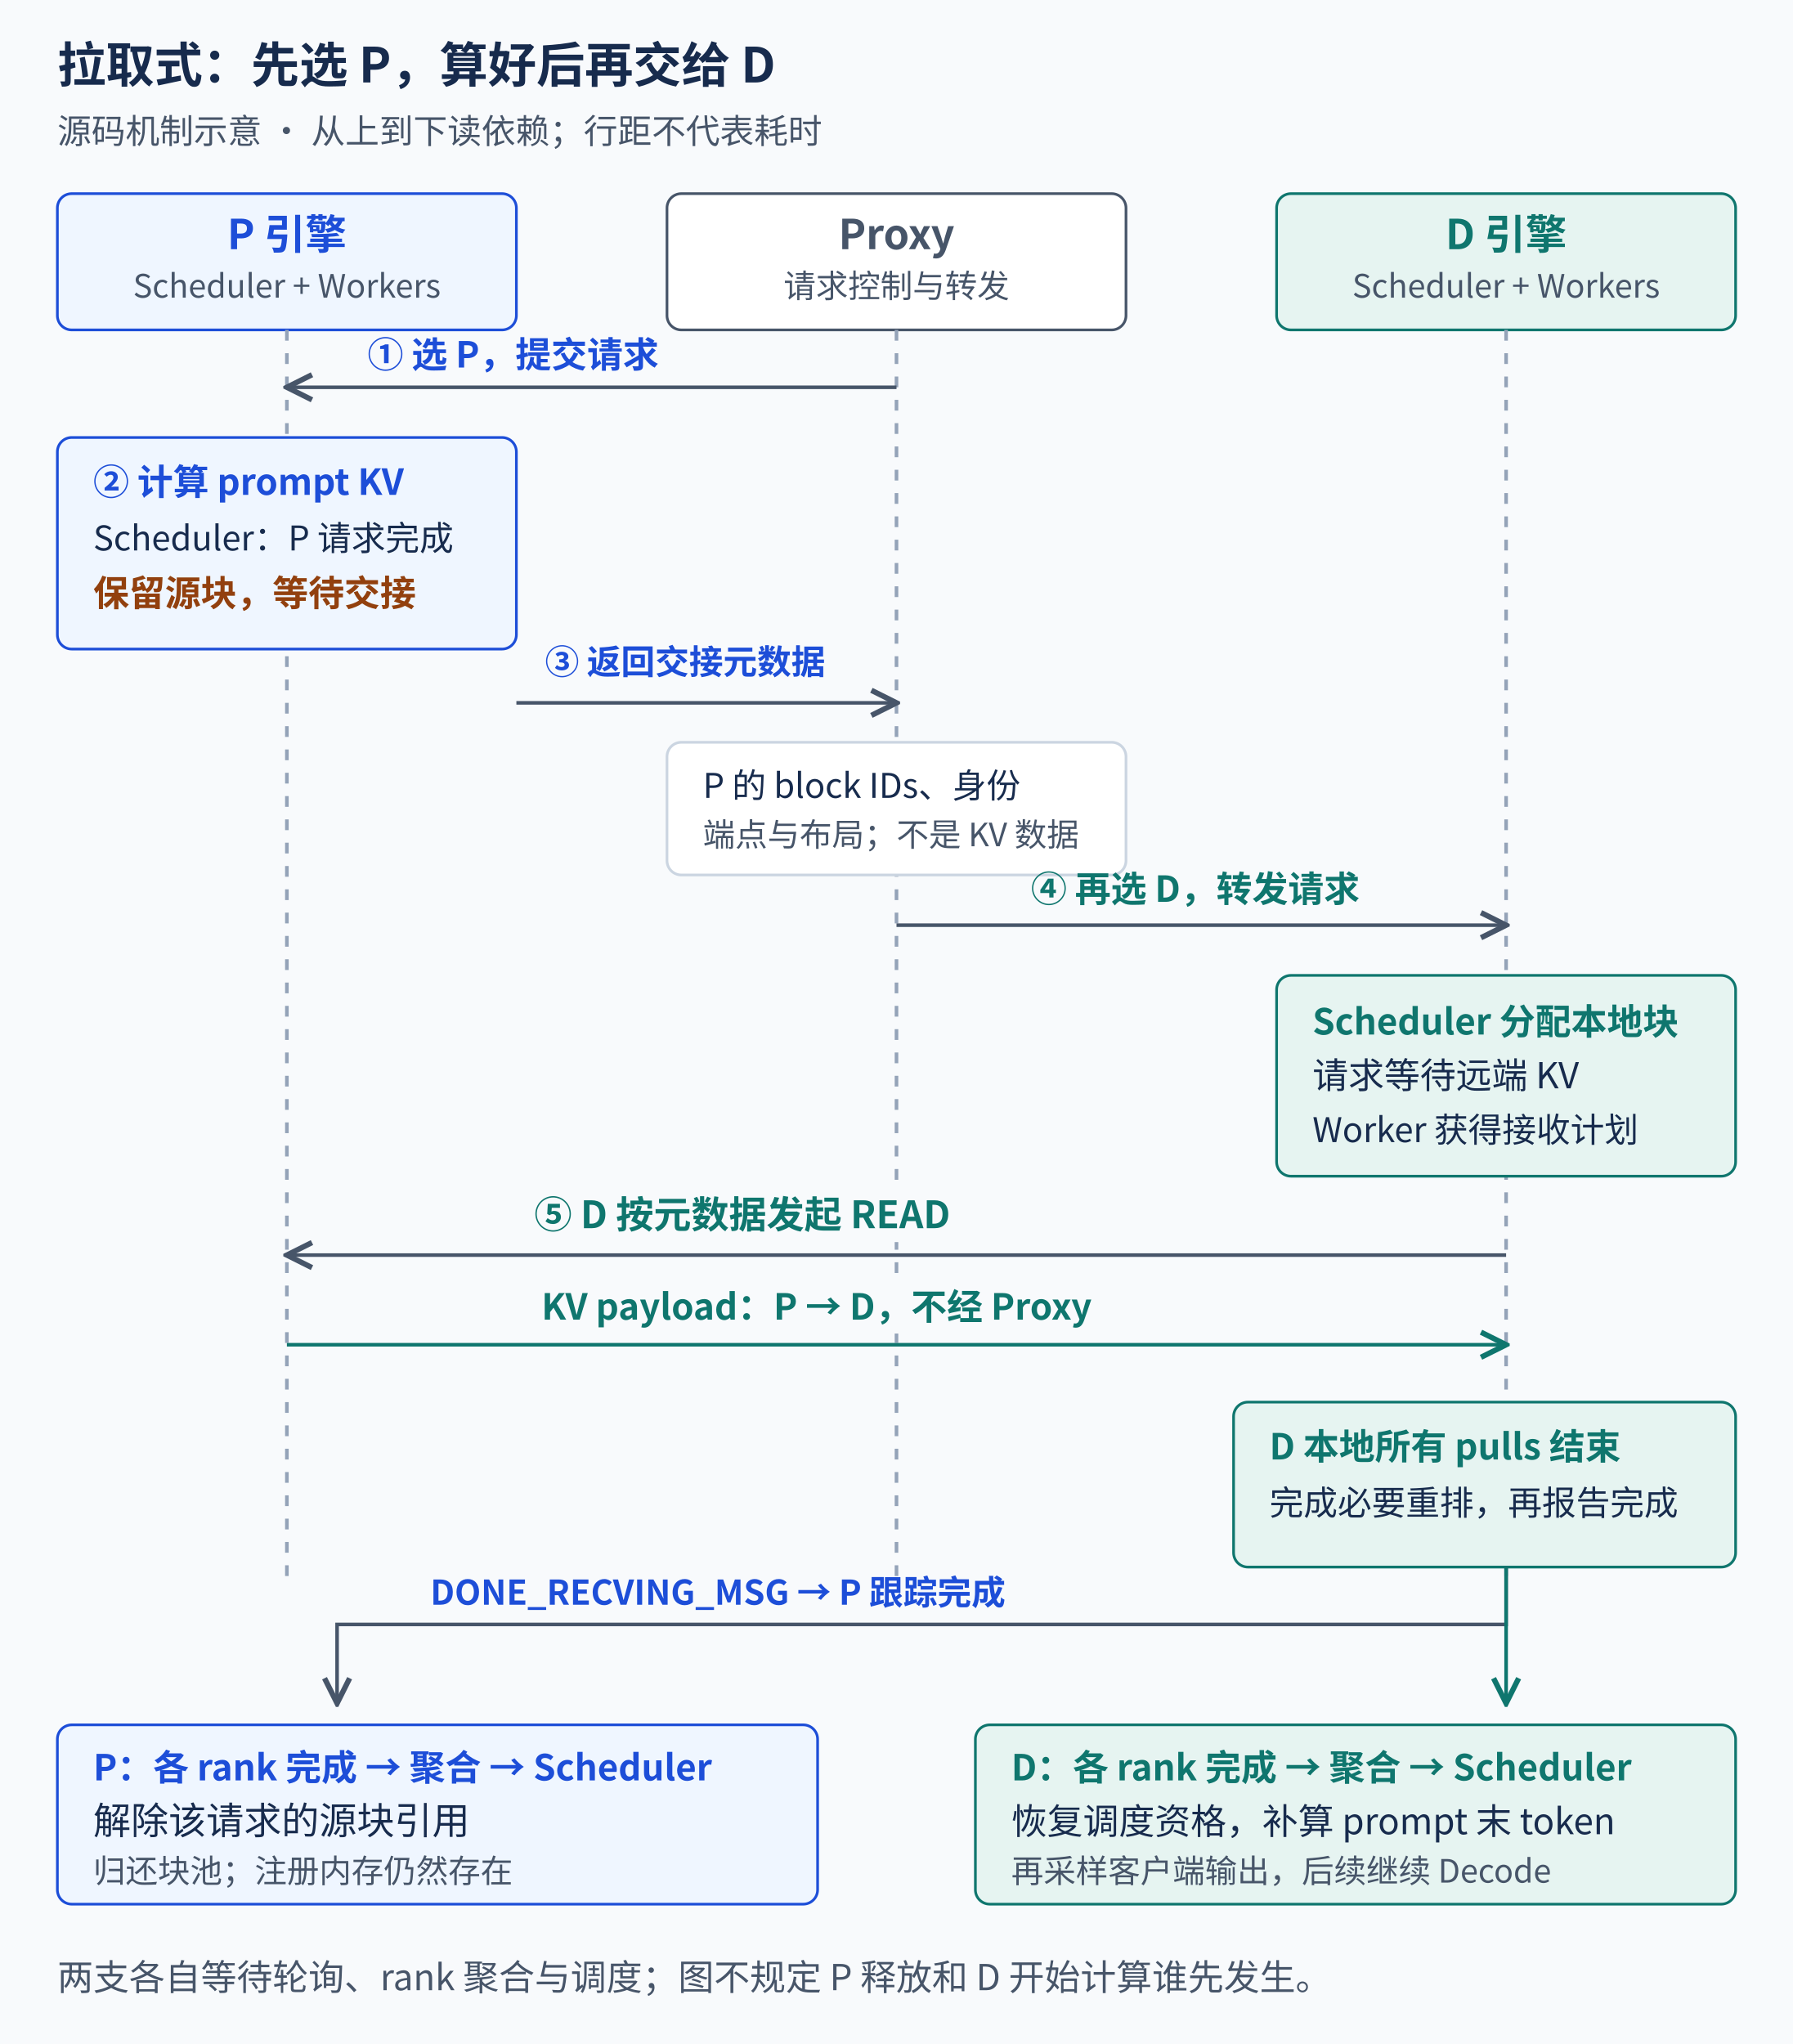
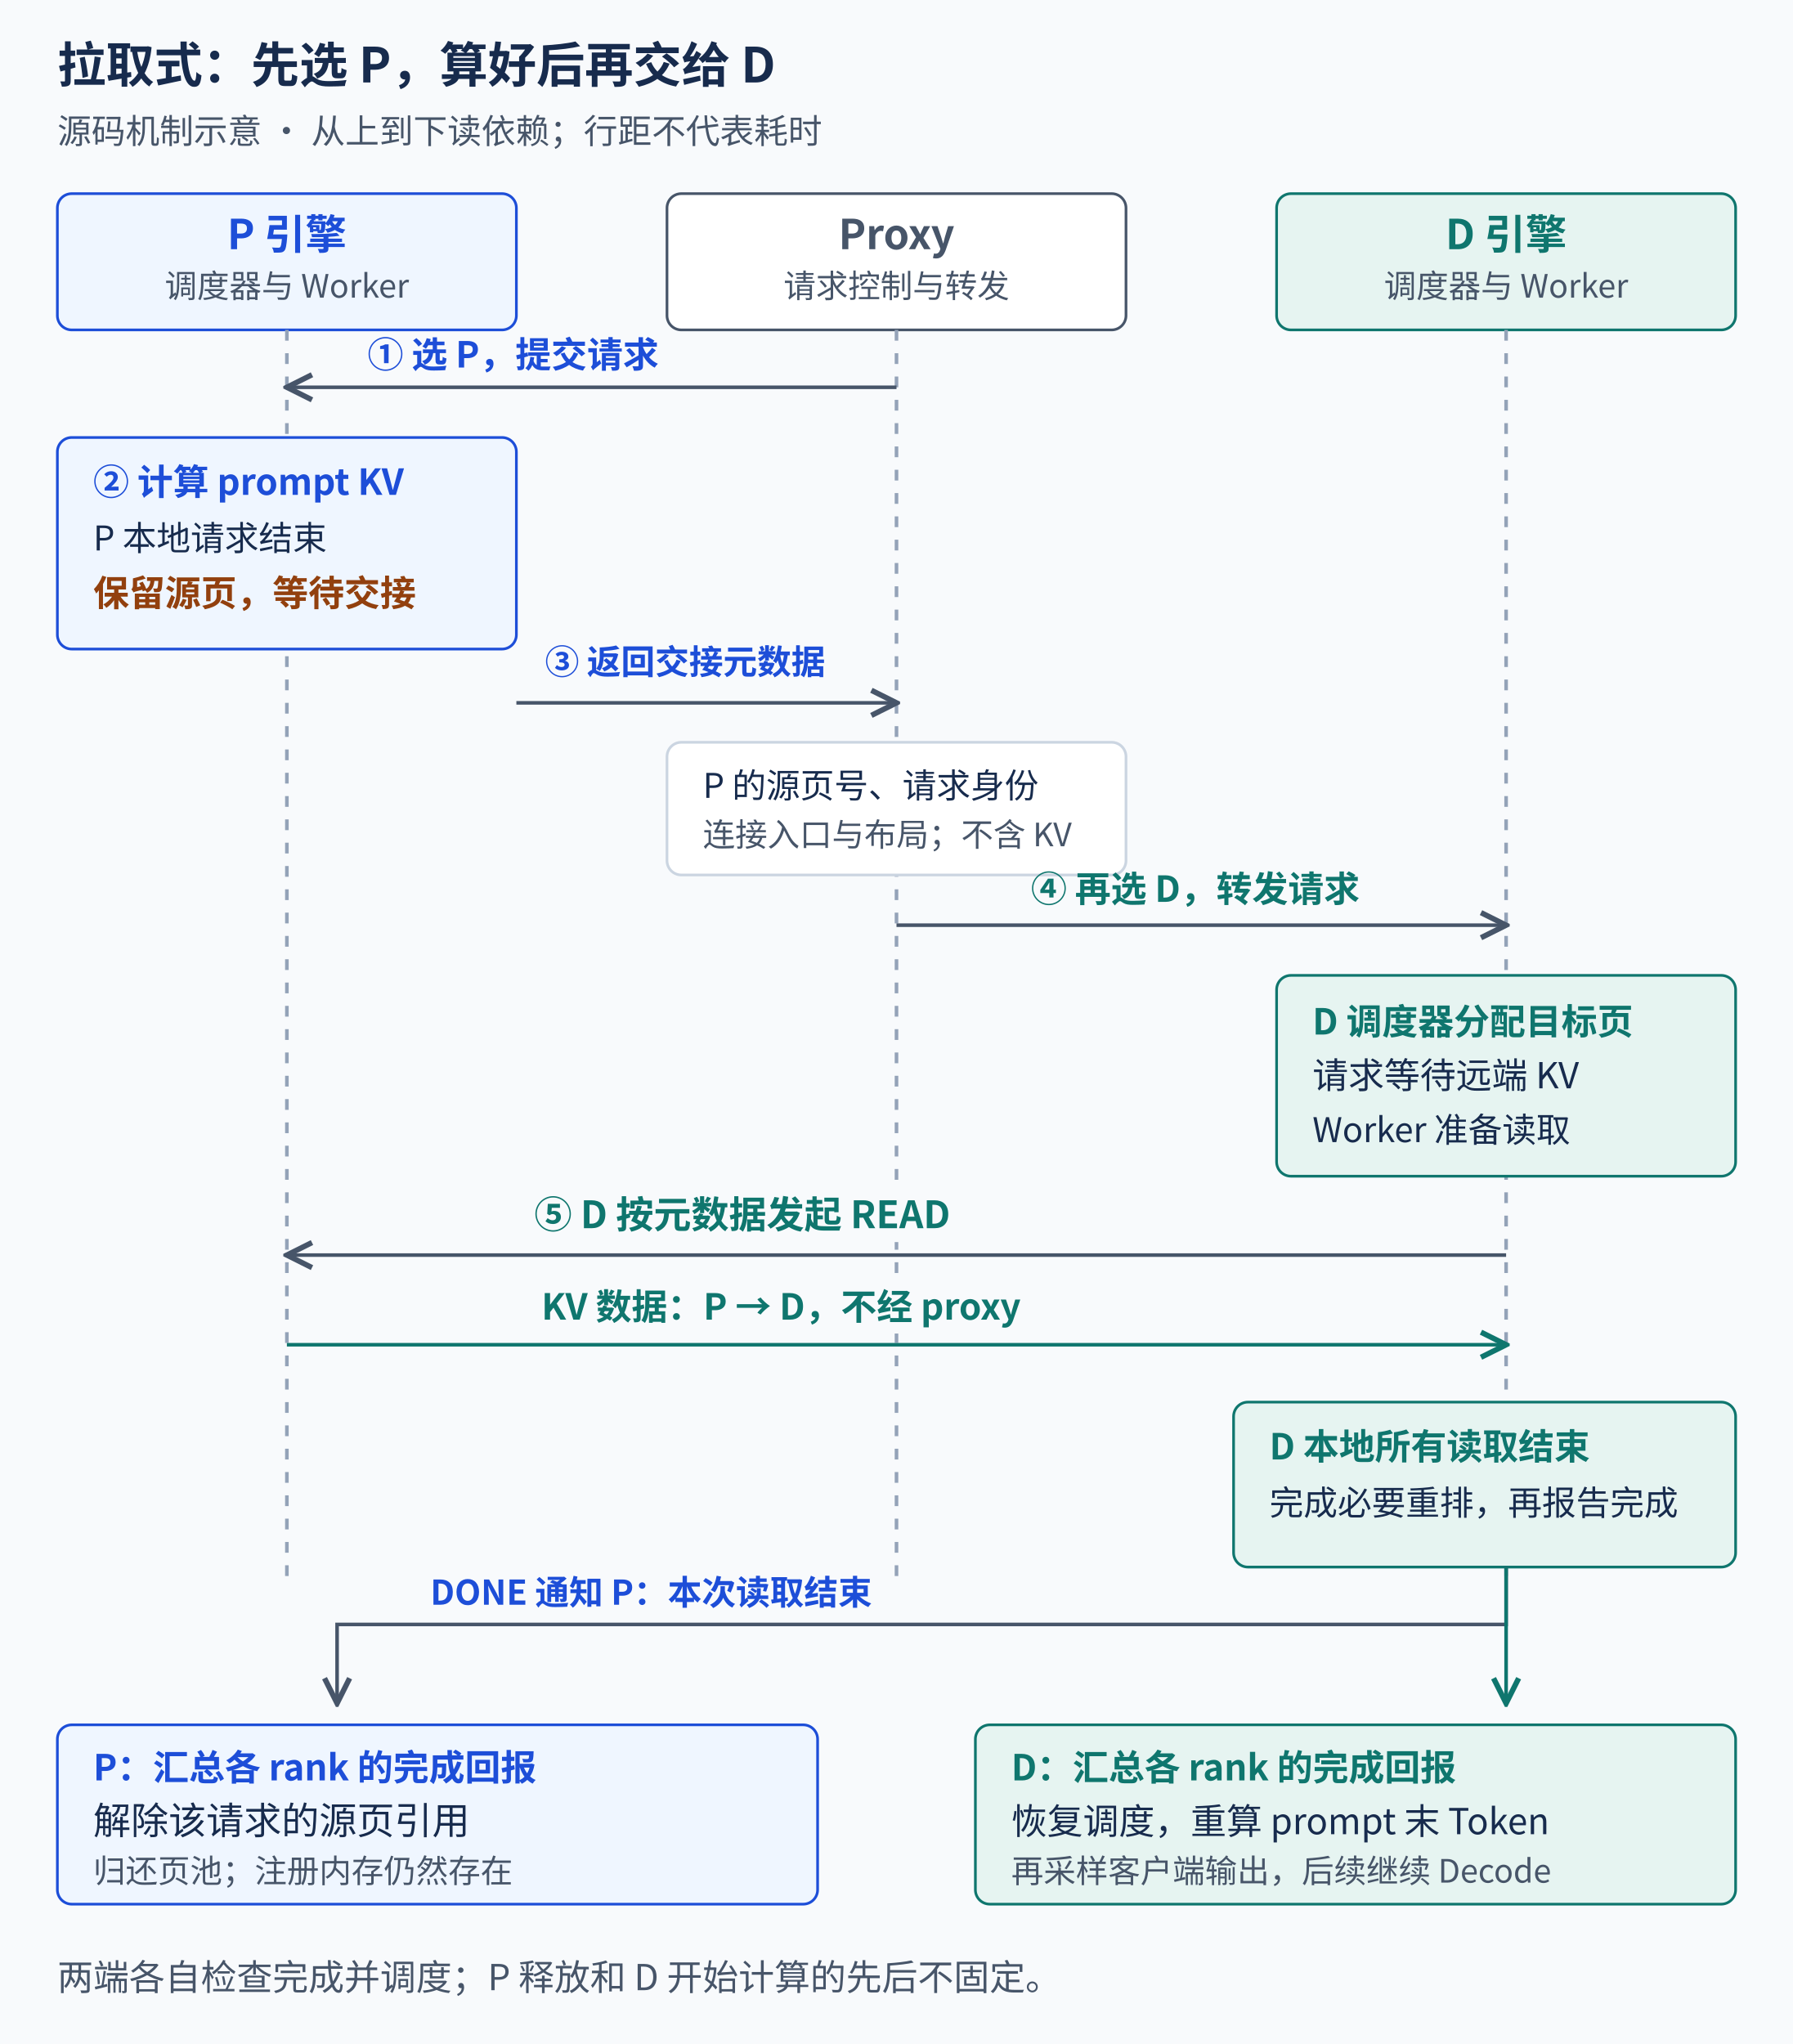
<svg xmlns="http://www.w3.org/2000/svg" width="1000" height="1140" viewBox="0 0 1000 1140" role="img" aria-labelledby="title desc">
  <defs>
    <style>text{font-family:-apple-system,BlinkMacSystemFont,"PingFang SC","Microsoft YaHei","Noto Sans CJK SC",sans-serif}</style>
    <marker id="arrow" markerWidth="9" markerHeight="9" refX="8" refY="4.5" orient="auto">
      <path d="M1 1L8 4.5L1 8" fill="none" stroke="#475569" stroke-width="1.5" />
    </marker>
    <marker id="teal" markerWidth="9" markerHeight="9" refX="8" refY="4.5" orient="auto">
      <path d="M1 1L8 4.5L1 8" fill="none" stroke="#0f766e" stroke-width="1.5" />
    </marker>
  </defs>
  <rect width="1000" height="1140" fill="#f8fafc" />
  <text x="32" y="46" font-size="27" fill="#172b4d" font-weight="700" text-anchor="start">拉取式：先选 P，算好后再交给 D</text>
  <text x="32" y="80" font-size="19" fill="#475569" font-weight="400" text-anchor="start">源码机制示意 · 从上到下读依赖；行距不代表耗时</text>
  <rect x="32" y="108" width="256" height="76" rx="8" fill="#eff6ff" stroke="#1d4ed8" stroke-width="1.5" />
  <text x="160" y="139" font-size="23" fill="#1d4ed8" font-weight="700" text-anchor="middle">P 引擎</text>
-   <text x="160" y="166" font-size="18" fill="#475569" font-weight="400" text-anchor="middle">Scheduler + Workers</text>
+   <text x="160" y="166" font-size="18" fill="#475569" font-weight="400" text-anchor="middle">调度器与 Worker</text>
  <path d="M160 184V884" fill="none" stroke="#94a3b8" stroke-width="2" stroke-dasharray="6 7" />
  <rect x="372" y="108" width="256" height="76" rx="8" fill="#fff" stroke="#475569" stroke-width="1.5" />
  <text x="500" y="139" font-size="23" fill="#475569" font-weight="700" text-anchor="middle">Proxy</text>
  <text x="500" y="166" font-size="18" fill="#475569" font-weight="400" text-anchor="middle">请求控制与转发</text>
  <path d="M500 184V884" fill="none" stroke="#94a3b8" stroke-width="2" stroke-dasharray="6 7" />
  <rect x="712" y="108" width="256" height="76" rx="8" fill="#e6f4f1" stroke="#0f766e" stroke-width="1.5" />
  <text x="840" y="139" font-size="23" fill="#0f766e" font-weight="700" text-anchor="middle">D 引擎</text>
-   <text x="840" y="166" font-size="18" fill="#475569" font-weight="400" text-anchor="middle">Scheduler + Workers</text>
+   <text x="840" y="166" font-size="18" fill="#475569" font-weight="400" text-anchor="middle">调度器与 Worker</text>
  <path d="M840 184V884" fill="none" stroke="#94a3b8" stroke-width="2" stroke-dasharray="6 7" />
  <path d="M500 216H160" fill="none" stroke="#475569" stroke-width="2" marker-end="url(#arrow)" />
  <text x="205" y="205" font-size="20" fill="#1d4ed8" font-weight="600" text-anchor="start">① 选 P，提交请求</text>
  <rect x="32" y="244" width="256" height="118" rx="8" fill="#eff6ff" stroke="#1d4ed8" stroke-width="1.5" />
  <text x="52" y="276" font-size="20" fill="#1d4ed8" font-weight="600" text-anchor="start">② 计算 prompt KV</text>
-   <text x="52" y="307" font-size="19" fill="#172b4d" font-weight="400" text-anchor="start">Scheduler：P 请求完成</text>
-   <text x="52" y="338" font-size="20" fill="#92400e" font-weight="600" text-anchor="start">保留源块，等待交接</text>
+   <text x="52" y="307" font-size="19" fill="#172b4d" font-weight="400" text-anchor="start">P 本地请求结束</text>
+   <text x="52" y="338" font-size="20" fill="#92400e" font-weight="600" text-anchor="start">保留源页，等待交接</text>
  <path d="M288 392H500" fill="none" stroke="#475569" stroke-width="2" marker-end="url(#arrow)" />
  <text x="304" y="376" font-size="19" fill="#1d4ed8" font-weight="600" text-anchor="start">③ 返回交接元数据</text>
  <rect x="372" y="414" width="256" height="74" rx="8" fill="#fff" stroke="#cbd5e1" stroke-width="1.5" />
-   <text x="392" y="445" font-size="19" fill="#172b4d" font-weight="400" text-anchor="start">P 的 block IDs、身份</text>
-   <text x="392" y="472" font-size="18" fill="#475569" font-weight="400" text-anchor="start">端点与布局；不是 KV 数据</text>
+   <text x="392" y="445" font-size="19" fill="#172b4d" font-weight="400" text-anchor="start">P 的源页号、请求身份</text>
+   <text x="392" y="472" font-size="18" fill="#475569" font-weight="400" text-anchor="start">连接入口与布局；不含 KV</text>
  <path d="M500 516H840" fill="none" stroke="#475569" stroke-width="2" marker-end="url(#arrow)" />
  <text x="575" y="503" font-size="20" fill="#0f766e" font-weight="600" text-anchor="start">④ 再选 D，转发请求</text>
  <rect x="712" y="544" width="256" height="112" rx="8" fill="#e6f4f1" stroke="#0f766e" stroke-width="1.5" />
-   <text x="732" y="577" font-size="20" fill="#0f766e" font-weight="600" text-anchor="start">Scheduler 分配本地块</text>
+   <text x="732" y="577" font-size="20" fill="#0f766e" font-weight="600" text-anchor="start">D 调度器分配目标页</text>
  <text x="732" y="607" font-size="20" fill="#172b4d" font-weight="400" text-anchor="start">请求等待远端 KV</text>
-   <text x="732" y="637" font-size="19" fill="#172b4d" font-weight="400" text-anchor="start">Worker 获得接收计划</text>
+   <text x="732" y="637" font-size="19" fill="#172b4d" font-weight="400" text-anchor="start">Worker 准备读取</text>
  <path d="M840 700H160" fill="none" stroke="#475569" stroke-width="2" marker-end="url(#arrow)" />
  <rect x="292" y="664" width="420" height="28" rx="0" fill="#f8fafc" stroke="#f8fafc" stroke-width="1.5" />
  <text x="298" y="685" font-size="21" fill="#0f766e" font-weight="600" text-anchor="start">⑤ D 按元数据发起 READ</text>
  <path d="M160 750H840" fill="none" stroke="#0f766e" stroke-width="2" marker-end="url(#teal)" />
  <rect x="296" y="715" width="440" height="28" rx="0" fill="#f8fafc" stroke="#f8fafc" stroke-width="1.5" />
-   <text x="302" y="736" font-size="20" fill="#0f766e" font-weight="600" text-anchor="start">KV payload：P → D，不经 Proxy</text>
+   <text x="302" y="736" font-size="20" fill="#0f766e" font-weight="600" text-anchor="start">KV 数据：P → D，不经 proxy</text>
  <rect x="688" y="782" width="280" height="92" rx="8" fill="#e6f4f1" stroke="#0f766e" stroke-width="1.5" />
-   <text x="708" y="814" font-size="20" fill="#0f766e" font-weight="600" text-anchor="start">D 本地所有 pulls 结束</text>
+   <text x="708" y="814" font-size="20" fill="#0f766e" font-weight="600" text-anchor="start">D 本地所有读取结束</text>
  <text x="708" y="845" font-size="19" fill="#172b4d" font-weight="400" text-anchor="start">完成必要重排，再报告完成</text>
  <path d="M840 874V906H188V950" fill="none" stroke="#475569" stroke-width="2" marker-end="url(#arrow)" />
-   <text x="240" y="895" font-size="19" fill="#1d4ed8" font-weight="600" text-anchor="start">DONE_RECVING_MSG → P 跟踪完成</text>
+   <text x="240" y="895" font-size="19" fill="#1d4ed8" font-weight="600" text-anchor="start">DONE 通知 P：本次读取结束</text>
  <path d="M840 874V950" fill="none" stroke="#0f766e" stroke-width="2" marker-end="url(#teal)" />
  <rect x="32" y="962" width="424" height="100" rx="8" fill="#eff6ff" stroke="#1d4ed8" stroke-width="1.5" />
-   <text x="52" y="993" font-size="20" fill="#1d4ed8" font-weight="600" text-anchor="start">P：各 rank 完成 → 聚合 → Scheduler</text>
-   <text x="52" y="1023" font-size="21" fill="#172b4d" font-weight="400" text-anchor="start">解除该请求的源块引用</text>
-   <text x="52" y="1050" font-size="18" fill="#475569" font-weight="400" text-anchor="start">归还块池；注册内存仍然存在</text>
+   <text x="52" y="993" font-size="20" fill="#1d4ed8" font-weight="600" text-anchor="start">P：汇总各 rank 的完成回报</text>
+   <text x="52" y="1023" font-size="21" fill="#172b4d" font-weight="400" text-anchor="start">解除该请求的源页引用</text>
+   <text x="52" y="1050" font-size="18" fill="#475569" font-weight="400" text-anchor="start">归还页池；注册内存仍然存在</text>
  <rect x="544" y="962" width="424" height="100" rx="8" fill="#e6f4f1" stroke="#0f766e" stroke-width="1.5" />
-   <text x="564" y="993" font-size="20" fill="#0f766e" font-weight="600" text-anchor="start">D：各 rank 完成 → 聚合 → Scheduler</text>
-   <text x="564" y="1023" font-size="20" fill="#172b4d" font-weight="400" text-anchor="start">恢复调度资格，补算 prompt 末 token</text>
+   <text x="564" y="993" font-size="20" fill="#0f766e" font-weight="600" text-anchor="start">D：汇总各 rank 的完成回报</text>
+   <text x="564" y="1023" font-size="20" fill="#172b4d" font-weight="400" text-anchor="start">恢复调度，重算 prompt 末 Token</text>
  <text x="564" y="1050" font-size="18" fill="#475569" font-weight="400" text-anchor="start">再采样客户端输出，后续继续 Decode</text>
-   <text x="32" y="1110" font-size="20" fill="#475569" font-weight="400" text-anchor="start">两支各自等待轮询、rank 聚合与调度；图不规定 P 释放和 D 开始计算谁先发生。</text>
+   <text x="32" y="1110" font-size="20" fill="#475569" font-weight="400" text-anchor="start">两端各自检查完成并调度；P 释放和 D 开始计算的先后不固定。</text>
</svg>
